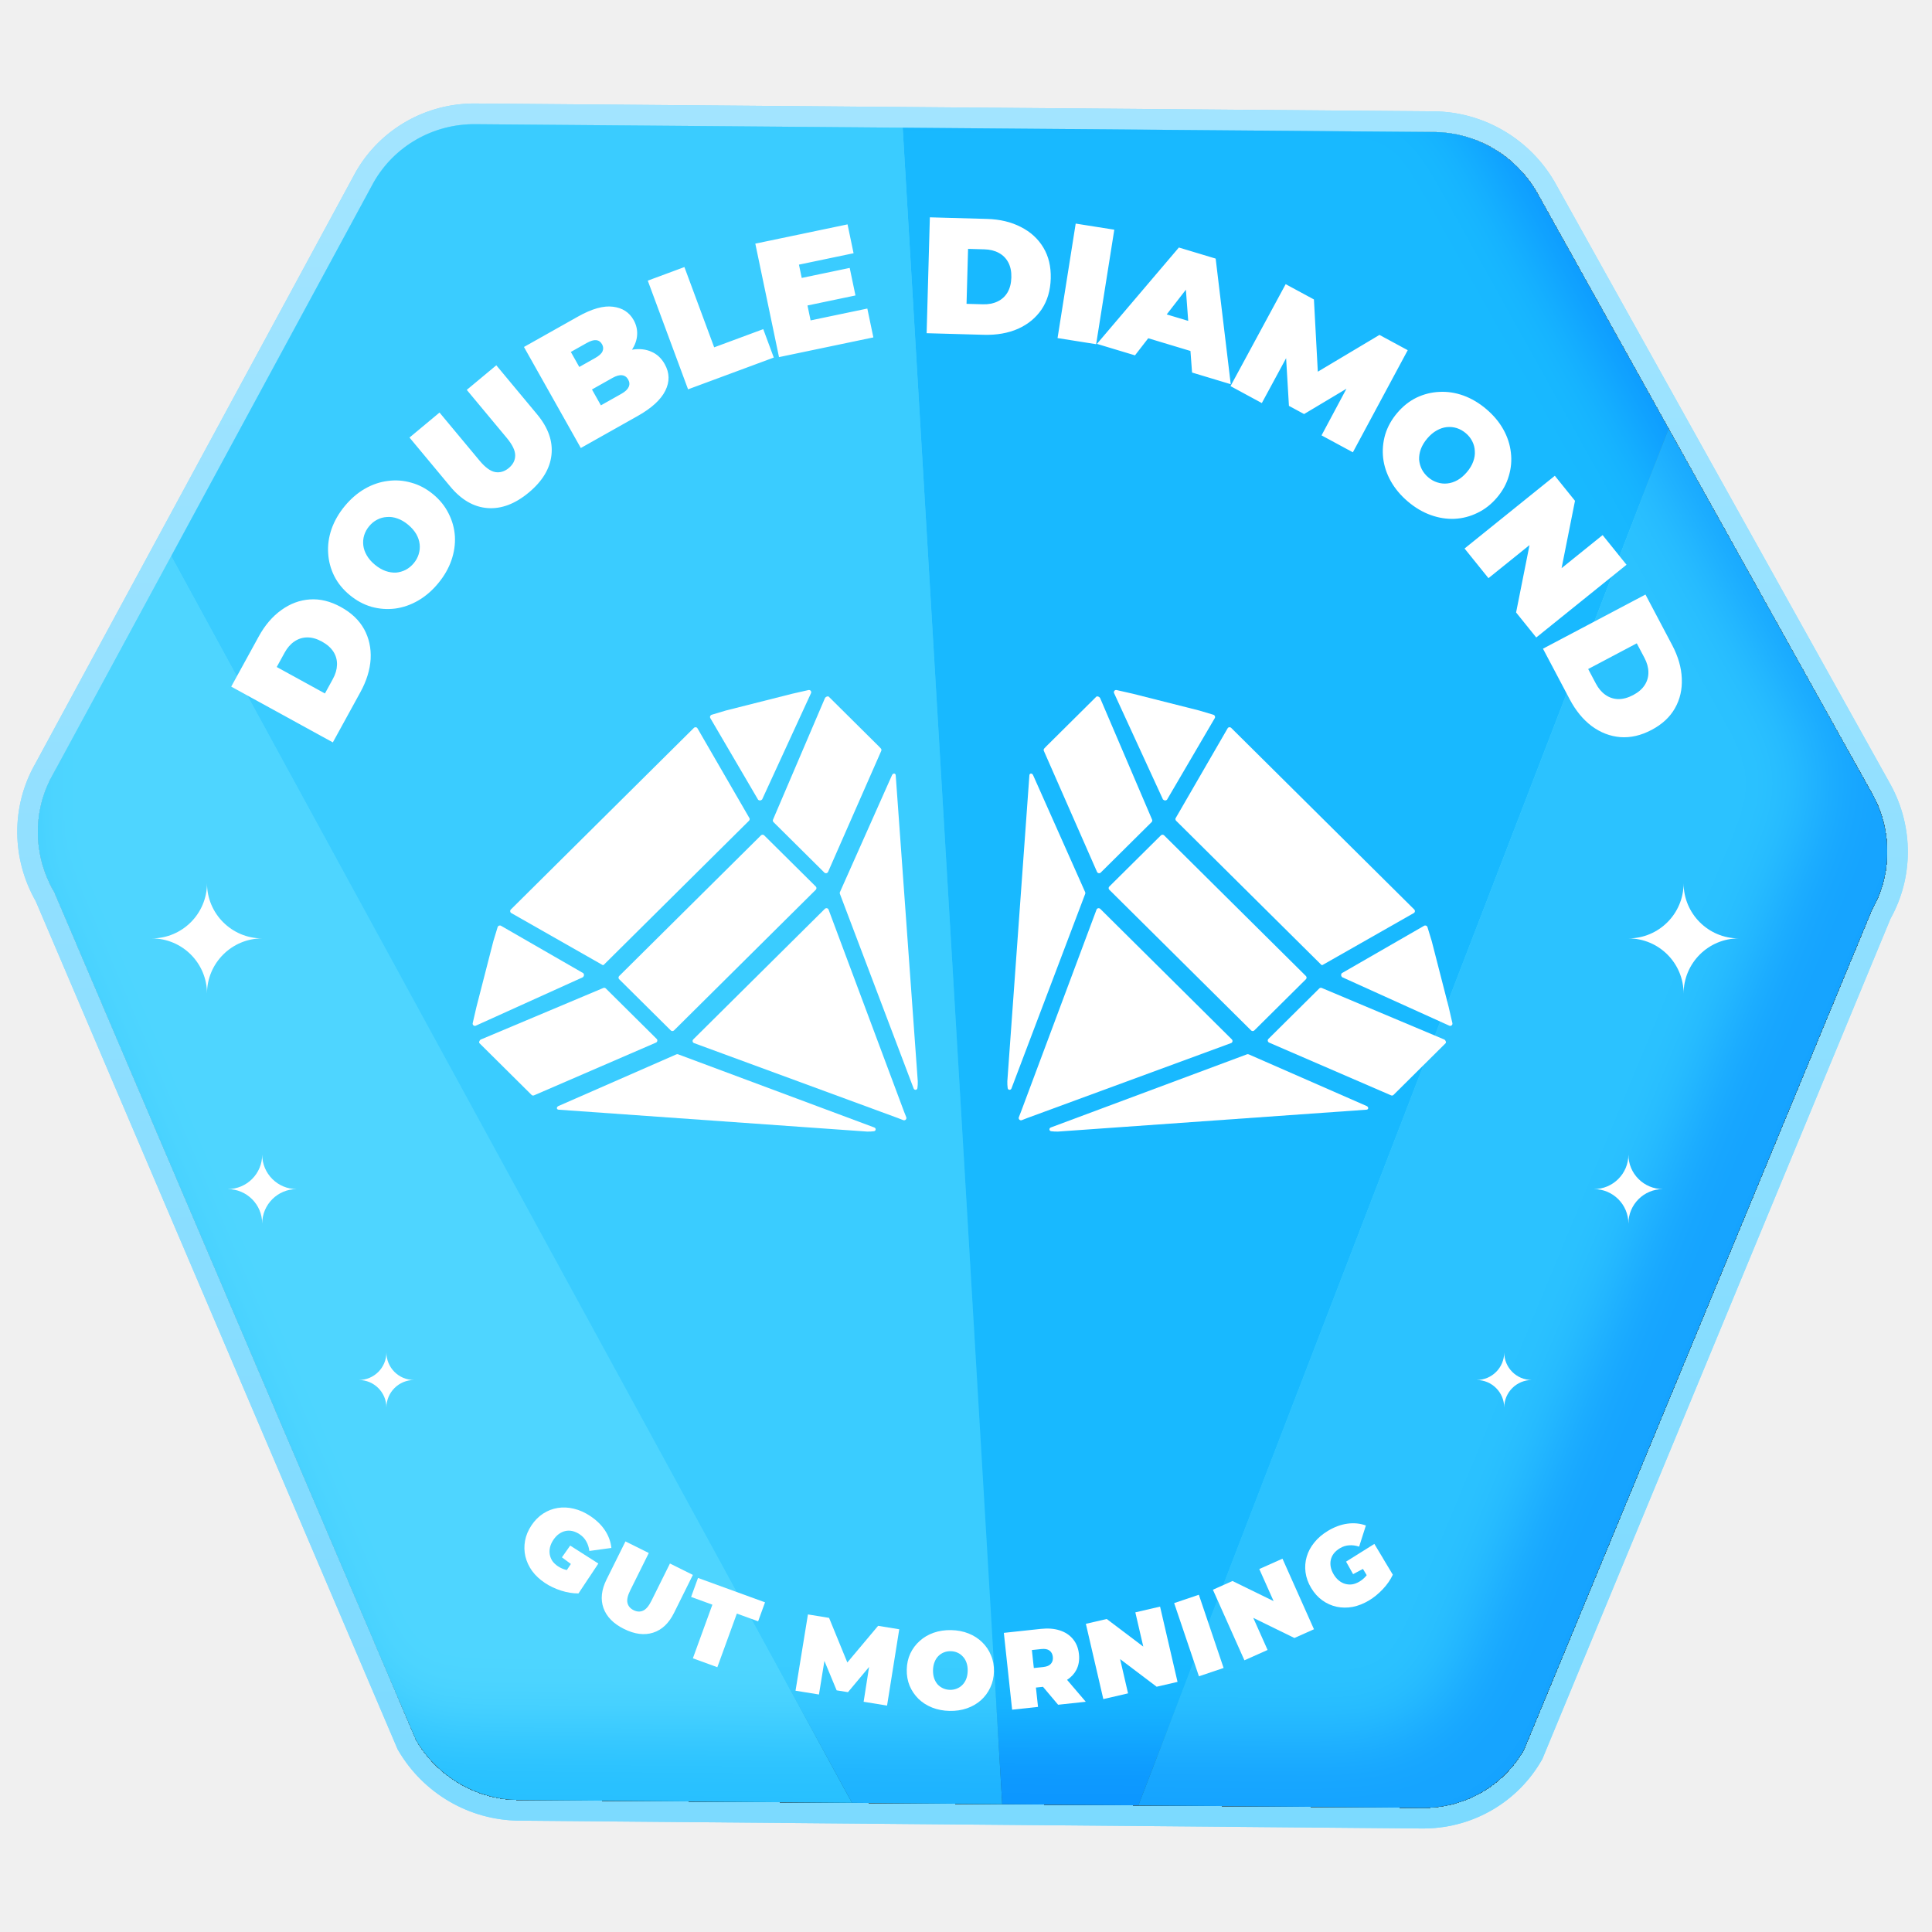
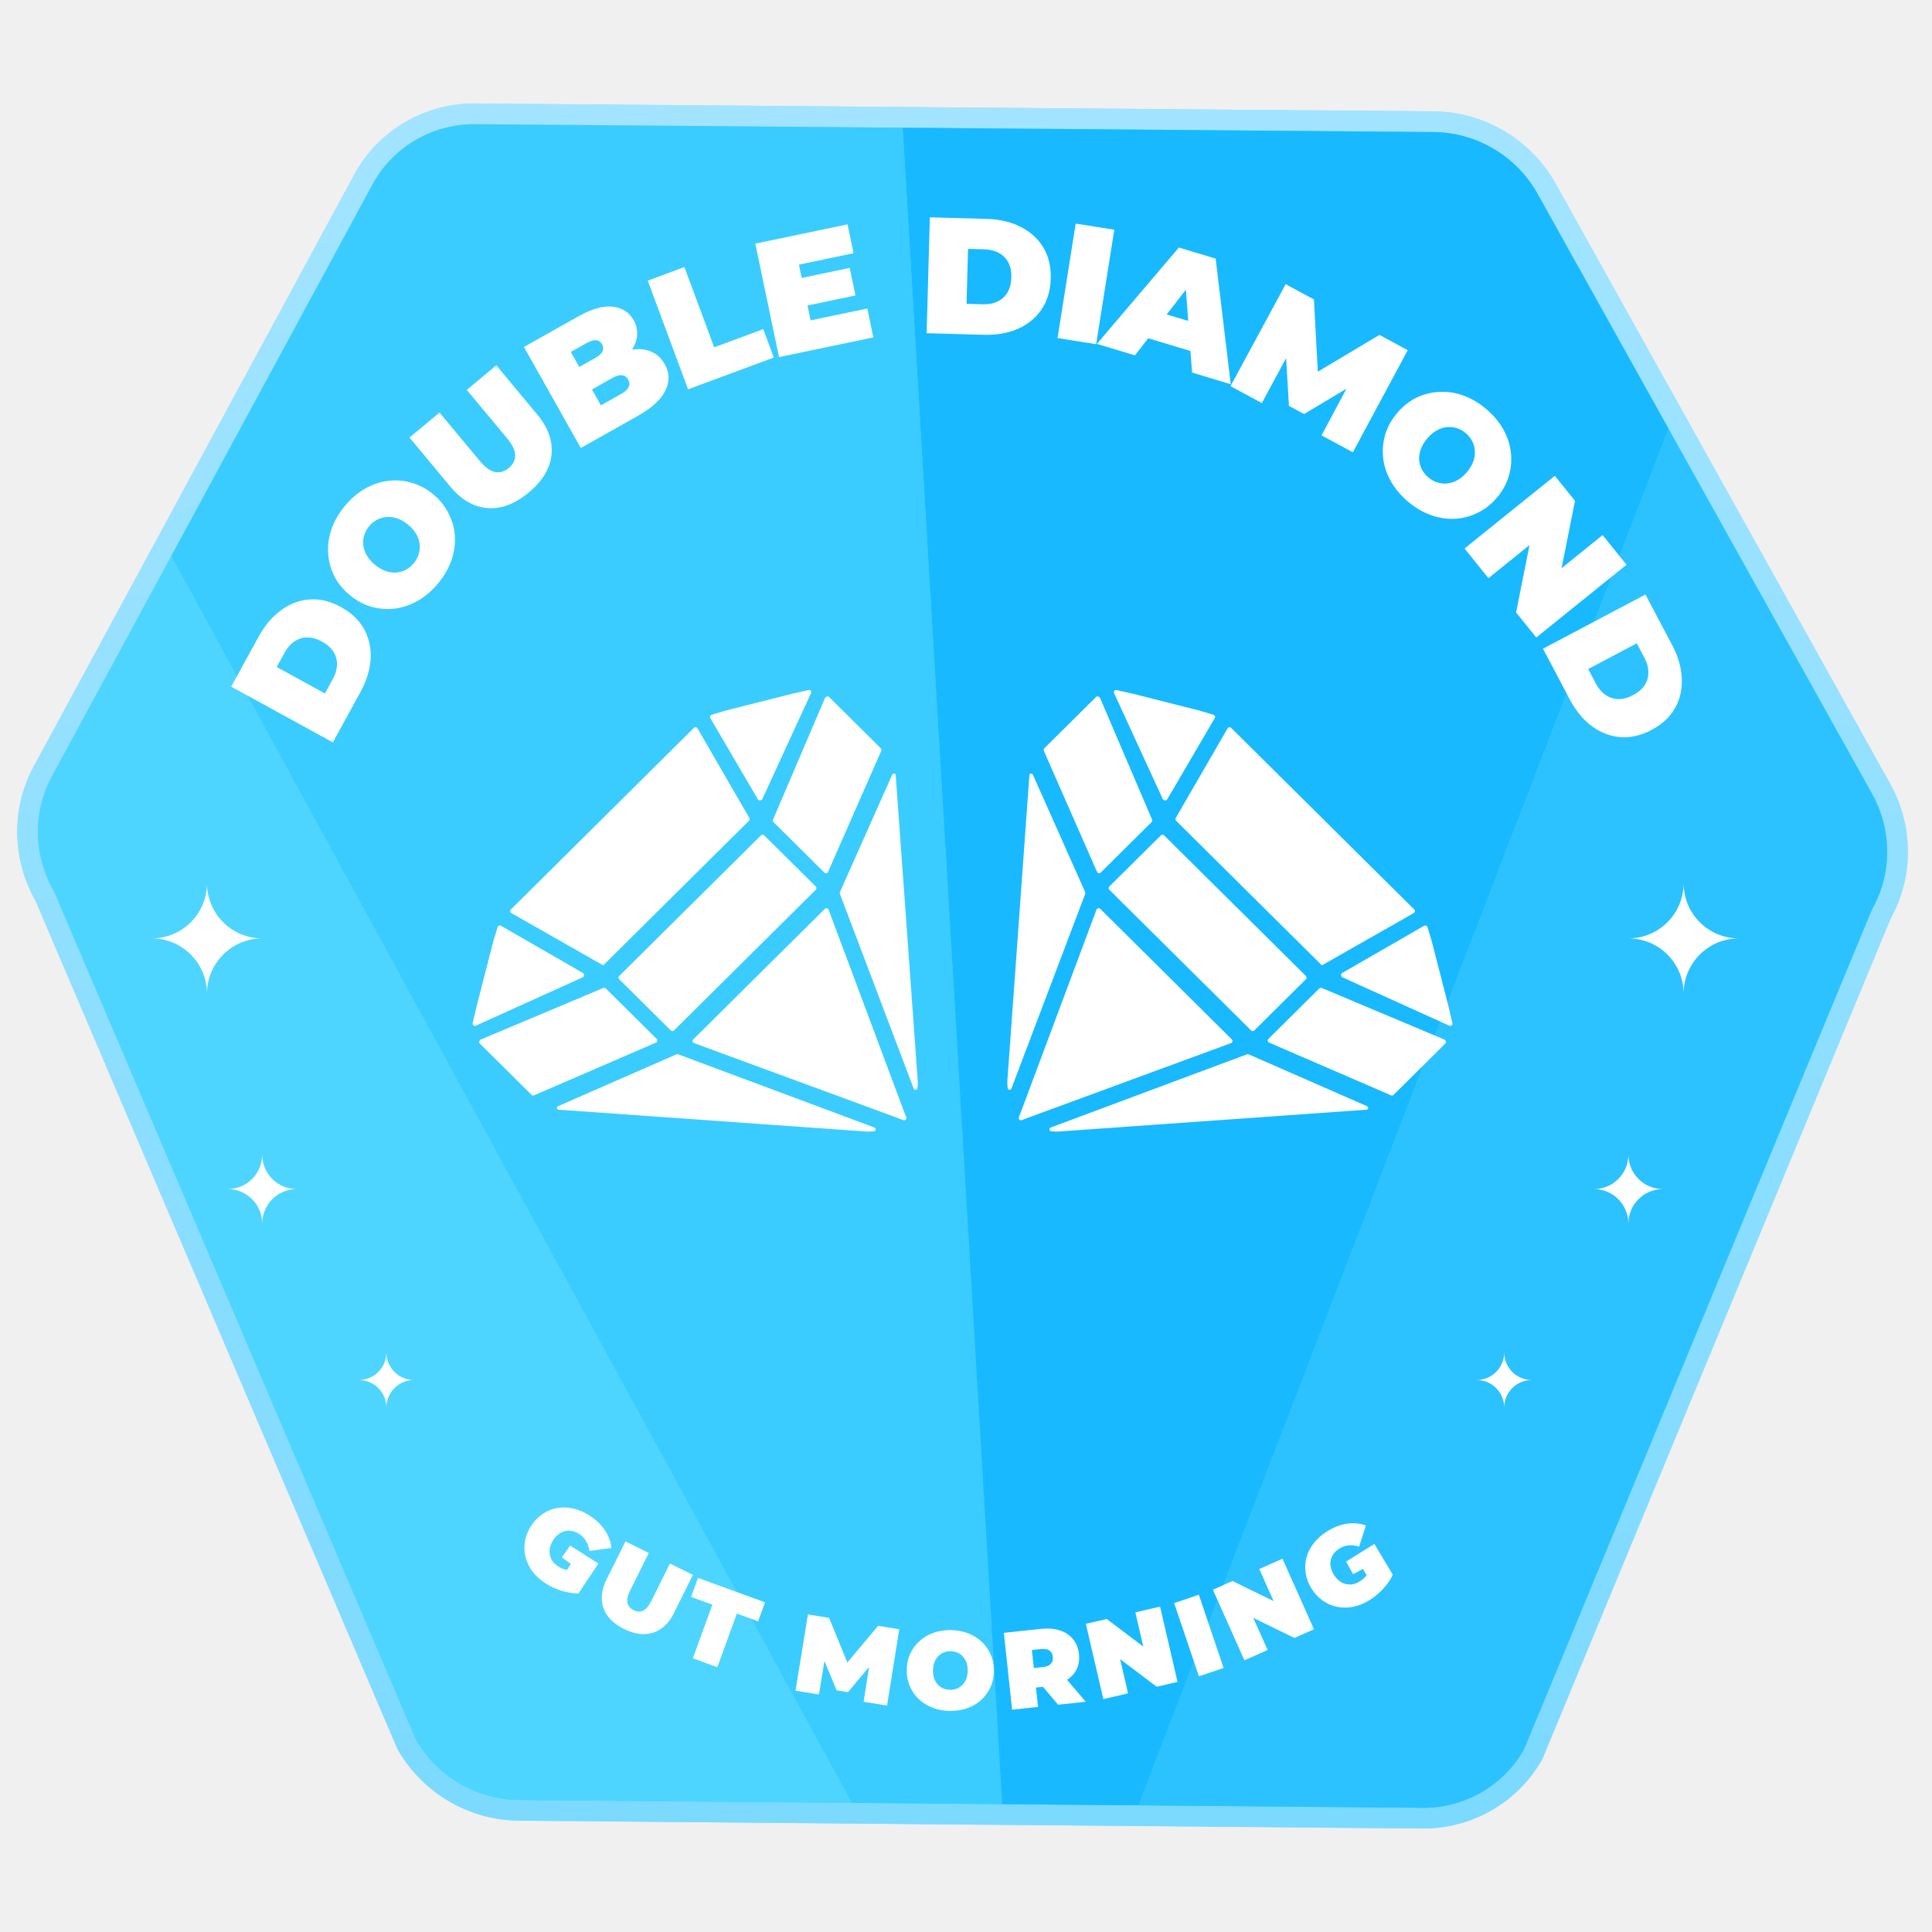
<svg xmlns="http://www.w3.org/2000/svg" width="140" height="140" viewBox="0 0 140 140" fill="none">
  <path d="M103.898 8.819H103.899C107.12 8.849 110.114 10.538 111.83 13.268L111.992 13.535L111.996 13.541L112 13.548L136.211 56.983L136.363 57.256C137.888 60.074 137.882 63.464 136.321 66.234L111.113 127.079L111.096 127.123L111.072 127.165C109.483 129.945 106.558 131.67 103.353 131.747L103.042 131.75L37.602 131.182L37.601 131.181C34.276 131.15 31.193 129.351 29.508 126.465L29.484 126.425L29.466 126.381L3.263 64.971C1.603 62.092 1.575 58.569 3.206 55.715L26.42 12.851L26.428 12.835C28.068 9.965 31.132 8.219 34.458 8.25L103.898 8.819Z" fill="url(#paint0_linear_2512_2364)" />
  <path d="M103.898 8.819H103.899C107.12 8.849 110.114 10.538 111.83 13.268L111.992 13.535L111.996 13.541L112 13.548L136.211 56.983L136.363 57.256C137.888 60.074 137.882 63.464 136.321 66.234L111.113 127.079L111.096 127.123L111.072 127.165C109.483 129.945 106.558 131.67 103.353 131.747L103.042 131.75L37.602 131.182L37.601 131.181C34.276 131.15 31.193 129.351 29.508 126.465L29.484 126.425L29.466 126.381L3.263 64.971C1.603 62.092 1.575 58.569 3.206 55.715L26.42 12.851L26.428 12.835C28.068 9.965 31.132 8.219 34.458 8.25L103.898 8.819Z" stroke="#50CDFF" stroke-width="1.5" />
  <path d="M103.898 8.819H103.899C107.12 8.849 110.114 10.538 111.83 13.268L111.992 13.535L111.996 13.541L112 13.548L136.211 56.983L136.363 57.256C137.888 60.074 137.882 63.464 136.321 66.234L111.113 127.079L111.096 127.123L111.072 127.165C109.483 129.945 106.558 131.67 103.353 131.747L103.042 131.75L37.602 131.182L37.601 131.181C34.276 131.15 31.193 129.351 29.508 126.465L29.484 126.425L29.466 126.381L3.263 64.971C1.603 62.092 1.575 58.569 3.206 55.715L26.42 12.851L26.428 12.835C28.068 9.965 31.132 8.219 34.458 8.25L103.898 8.819Z" stroke="url(#paint1_linear_2512_2364)" stroke-opacity="0.6" stroke-width="1.5" />
-   <g filter="url(#filter0_i_2512_2364)">
-     <mask id="mask0_2512_2364" style="mask-type:alpha" maskUnits="userSpaceOnUse" x="2" y="9" width="135" height="122">
-       <path d="M27.079 13.208C28.583 10.576 31.394 8.972 34.451 9L103.892 9.569C106.95 9.597 109.791 11.253 111.344 13.913L135.563 57.361C137.117 60.021 137.147 63.281 135.643 65.913L110.421 126.792C108.917 129.424 106.106 131.028 103.049 131L37.608 130.431C34.55 130.403 31.709 128.747 30.155 126.087L3.937 64.639C2.383 61.979 2.353 58.719 3.857 56.087L27.079 13.208Z" fill="url(#paint2_linear_2512_2364)" />
-     </mask>
-     <g mask="url(#mask0_2512_2364)">
-       <path d="M73.948 153L-18.25 -15.846L-14.501 153H73.948Z" fill="#4ED5FF" />
-       <path d="M73.948 153L-18.25 -15.845L60.764 -69L73.948 153Z" fill="#3ACCFF" />
-       <path d="M73.949 153L139.203 -16.42L60.764 -69L73.949 153Z" fill="#18B9FF" />
-       <path d="M73.948 153L139.203 -16.42L143.8 153H73.948Z" fill="#2BC2FF" />
-     </g>
+   <mask id="mask0_2512_2364" style="mask-type:alpha" maskUnits="userSpaceOnUse" x="2" y="9" width="135" height="122">
+     <path d="M27.079 13.208C28.583 10.576 31.394 8.972 34.451 9L103.892 9.569C106.95 9.597 109.791 11.253 111.344 13.913L135.563 57.361C137.117 60.021 137.147 63.281 135.643 65.913L110.421 126.792C108.917 129.424 106.106 131.028 103.049 131L37.608 130.431C34.55 130.403 31.709 128.747 30.155 126.087L3.937 64.639C2.383 61.979 2.353 58.719 3.857 56.087L27.079 13.208Z" fill="url(#paint2_linear_2512_2364)" />
+   </mask>
+   <g mask="url(#mask0_2512_2364)">
+     <path d="M73.948 153L-18.25 -15.846L-14.501 153H73.948Z" fill="#4ED5FF" />
+     <path d="M73.948 153L-18.25 -15.845L60.764 -69L73.948 153Z" fill="#3ACCFF" />
+     <path d="M73.949 153L139.203 -16.42L60.764 -69L73.949 153Z" fill="#18B9FF" />
+     <path d="M73.948 153L139.203 -16.42L143.8 153H73.948Z" fill="#2BC2FF" />
  </g>
  <path d="M49.139 76.4L63.354 81.701C63.5 81.757 63.483 81.953 63.326 81.974C63.164 81.995 62.998 82.004 62.83 81.998L40.485 80.413C40.33 80.408 40.304 80.234 40.453 80.153L49.013 76.403C49.117 76.377 49.139 76.4 49.139 76.4Z" fill="white" />
  <path d="M90.487 76.403L99.047 80.153C99.196 80.234 99.17 80.408 99.015 80.413L76.67 81.998C76.502 82.004 76.336 81.995 76.174 81.974C76.017 81.954 75.999 81.757 76.146 81.701L90.361 76.4C90.361 76.4 90.383 76.377 90.487 76.403Z" fill="white" />
  <path d="M59.77 65.86C59.856 65.776 59.999 65.804 60.041 65.913L65.51 80.55L65.671 80.958C65.697 81.024 65.676 81.089 65.633 81.133C65.589 81.176 65.522 81.197 65.456 81.171L65.045 81.011L50.291 75.586C50.18 75.544 50.153 75.402 50.238 75.317L59.77 65.86Z" fill="white" />
  <path d="M79.459 65.913C79.501 65.804 79.644 65.776 79.73 65.86L89.262 75.317C89.347 75.402 89.32 75.544 89.209 75.586L74.455 81.011L74.044 81.171C73.978 81.197 73.911 81.176 73.867 81.133C73.824 81.089 73.803 81.024 73.829 80.958L73.989 80.55L79.459 65.913Z" fill="white" />
  <path d="M43.717 71.593C43.779 71.566 43.852 71.579 43.899 71.626L47.587 75.285C47.669 75.366 47.639 75.506 47.531 75.553L38.698 79.373C38.641 79.398 38.574 79.389 38.528 79.349L34.74 75.59C34.685 75.508 34.758 75.363 34.851 75.323L43.717 71.593Z" fill="white" />
  <path d="M95.783 71.593L104.649 75.323C104.742 75.363 104.815 75.508 104.76 75.59L100.972 79.349C100.925 79.389 100.859 79.398 100.802 79.373L91.969 75.553C91.861 75.506 91.831 75.366 91.913 75.285L95.601 71.626C95.648 71.579 95.721 71.566 95.783 71.593Z" fill="white" />
  <path d="M64.645 56.154C64.726 56.006 64.902 56.032 64.907 56.185L66.505 78.353C66.51 78.52 66.501 78.684 66.48 78.845C66.46 79.001 66.261 79.018 66.205 78.873L60.862 64.771C60.846 64.731 60.847 64.685 60.865 64.645L64.645 56.154Z" fill="white" />
  <path d="M74.593 56.185C74.598 56.032 74.774 56.006 74.855 56.154L78.634 64.645C78.652 64.685 78.654 64.731 78.638 64.771L73.295 78.873C73.239 79.018 73.04 79.001 73.02 78.845C72.999 78.684 72.99 78.52 72.995 78.353L74.593 56.185Z" fill="white" />
  <path d="M55.142 60.535C55.208 60.47 55.312 60.47 55.376 60.533L59.117 64.243C59.181 64.307 59.18 64.411 59.114 64.476L48.842 74.667C48.777 74.731 48.671 74.733 48.608 74.669L44.867 70.958C44.803 70.895 44.804 70.791 44.869 70.726L55.142 60.535Z" fill="white" />
  <path d="M84.124 60.533C84.188 60.469 84.292 60.47 84.358 60.535L94.631 70.726C94.696 70.791 94.696 70.895 94.633 70.958L90.892 74.669C90.829 74.733 90.723 74.731 90.658 74.667L80.386 64.476C80.32 64.411 80.319 64.307 80.383 64.243L84.124 60.533Z" fill="white" />
  <path d="M36.059 67.185C36.09 67.08 36.212 67.032 36.305 67.086L42.265 70.519C42.265 70.519 42.4 70.654 42.239 70.813L34.478 74.325C34.354 74.377 34.225 74.271 34.254 74.141L34.524 72.971L35.749 68.204C35.915 67.655 36.008 67.352 36.059 67.185Z" fill="white" />
  <path d="M103.195 67.086C103.288 67.032 103.41 67.08 103.441 67.185C103.492 67.352 103.585 67.655 103.751 68.204L104.976 72.971L105.246 74.141C105.275 74.271 105.146 74.377 105.022 74.325L97.261 70.813C97.1 70.654 97.235 70.519 97.235 70.519L103.195 67.086Z" fill="white" />
  <path d="M50.282 52.746C50.36 52.67 50.487 52.684 50.541 52.776L54.302 59.276C54.37 59.379 54.275 59.475 54.273 59.477L43.803 69.864C43.711 69.956 43.708 69.958 43.601 69.892L37.048 66.162C36.956 66.108 36.941 65.981 37.019 65.905L50.282 52.746Z" fill="white" />
  <path d="M88.959 52.776C89.013 52.684 89.14 52.67 89.218 52.746L102.481 65.905C102.559 65.981 102.544 66.108 102.452 66.162L95.899 69.892C95.792 69.958 95.79 69.956 95.697 69.864L85.227 59.477C85.227 59.477 85.13 59.38 85.198 59.276L88.959 52.776Z" fill="white" />
  <path d="M59.776 50.596C59.816 50.504 59.968 50.425 60.051 50.479L63.702 54.102C63.748 54.147 63.792 54.195 63.834 54.243C63.874 54.289 63.883 54.356 63.858 54.413L60.008 63.175C59.96 63.283 59.819 63.312 59.737 63.231L56.049 59.572C56.002 59.525 55.989 59.454 56.016 59.392L59.776 50.596Z" fill="white" />
  <path d="M79.449 50.479C79.532 50.425 79.684 50.504 79.724 50.596L83.484 59.392C83.511 59.454 83.498 59.525 83.451 59.572L79.762 63.231C79.68 63.312 79.54 63.283 79.492 63.175L75.642 54.413C75.617 54.356 75.626 54.289 75.666 54.243C75.708 54.195 75.752 54.147 75.798 54.102L79.449 50.479Z" fill="white" />
  <path d="M58.585 50.004C58.716 49.975 58.822 50.103 58.77 50.226L55.23 57.926C55.073 58.082 54.941 57.957 54.935 57.951L51.473 52.038C51.418 51.947 51.467 51.826 51.572 51.794C51.741 51.744 52.047 51.652 52.599 51.487L57.405 50.272L58.585 50.004Z" fill="white" />
  <path d="M80.915 50.004L82.095 50.272L86.9 51.487C87.453 51.652 87.759 51.744 87.928 51.794C88.033 51.826 88.082 51.947 88.027 52.038L84.565 57.951C84.56 57.956 84.427 58.082 84.27 57.926L80.73 50.226C80.678 50.103 80.784 49.975 80.915 50.004Z" fill="white" />
  <path d="M24.119 53.796L16.755 49.755L18.747 46.125C19.197 45.305 19.744 44.665 20.388 44.206C21.025 43.744 21.714 43.487 22.453 43.437C23.193 43.386 23.941 43.569 24.698 43.985C25.463 44.404 26.026 44.941 26.388 45.596C26.742 46.247 26.899 46.967 26.858 47.757C26.81 48.543 26.561 49.346 26.11 50.167L24.119 53.796ZM23.546 50.251L24.117 49.209C24.31 48.859 24.41 48.517 24.42 48.185C24.433 47.845 24.35 47.53 24.171 47.241C23.985 46.947 23.703 46.696 23.325 46.489C22.953 46.285 22.597 46.185 22.256 46.19C21.916 46.195 21.606 46.294 21.327 46.487C21.051 46.674 20.817 46.942 20.625 47.293L20.053 48.334L23.546 50.251ZM31.751 42.27C31.318 42.794 30.832 43.212 30.293 43.525C29.759 43.831 29.206 44.022 28.634 44.099C28.056 44.171 27.483 44.128 26.917 43.971C26.357 43.808 25.833 43.526 25.346 43.123C24.852 42.715 24.477 42.253 24.218 41.738C23.958 41.211 23.812 40.66 23.78 40.083C23.742 39.501 23.824 38.92 24.024 38.338C24.23 37.751 24.55 37.195 24.983 36.671C25.422 36.141 25.908 35.723 26.442 35.416C26.975 35.11 27.531 34.922 28.11 34.85C28.682 34.773 29.249 34.816 29.809 34.979C30.369 35.131 30.896 35.411 31.389 35.819C31.876 36.221 32.249 36.686 32.509 37.213C32.774 37.733 32.926 38.284 32.964 38.866C32.995 39.443 32.911 40.022 32.71 40.603C32.509 41.184 32.19 41.74 31.751 42.27ZM29.985 40.809C30.154 40.606 30.272 40.387 30.341 40.154C30.415 39.913 30.438 39.673 30.409 39.431C30.38 39.178 30.297 38.933 30.161 38.696C30.018 38.454 29.821 38.228 29.568 38.019C29.316 37.81 29.06 37.661 28.802 37.572C28.537 37.477 28.281 37.442 28.033 37.465C27.784 37.477 27.549 37.542 27.327 37.66C27.11 37.771 26.918 37.928 26.749 38.132C26.581 38.335 26.46 38.557 26.386 38.797C26.317 39.031 26.297 39.274 26.327 39.527C26.356 39.769 26.441 40.011 26.583 40.253C26.719 40.49 26.914 40.713 27.166 40.922C27.419 41.131 27.678 41.283 27.942 41.377C28.201 41.467 28.454 41.505 28.703 41.493C28.951 41.469 29.183 41.402 29.4 41.291C29.622 41.173 29.817 41.013 29.985 40.809ZM38.315 35.693C37.325 36.517 36.331 36.891 35.332 36.817C34.334 36.743 33.432 36.223 32.629 35.257L29.674 31.706L31.85 29.895L34.752 33.381C35.161 33.873 35.542 34.149 35.895 34.21C36.242 34.264 36.566 34.166 36.867 33.916C37.175 33.66 37.33 33.359 37.333 33.012C37.338 32.655 37.135 32.23 36.726 31.738L33.824 28.252L35.964 26.471L38.919 30.022C39.723 30.987 40.071 31.968 39.962 32.963C39.854 33.959 39.305 34.869 38.315 35.693ZM42.088 32.464L37.968 25.143L41.879 22.942C42.89 22.373 43.738 22.135 44.423 22.227C45.104 22.311 45.602 22.633 45.915 23.19C46.123 23.56 46.205 23.95 46.161 24.36C46.12 24.76 45.951 25.153 45.654 25.54C45.358 25.927 44.924 26.282 44.353 26.604L44.244 25.921C44.816 25.599 45.352 25.403 45.854 25.332C46.362 25.257 46.815 25.31 47.21 25.491C47.609 25.661 47.928 25.959 48.167 26.384C48.525 27.019 48.538 27.663 48.208 28.317C47.886 28.966 47.219 29.576 46.208 30.145L42.088 32.464ZM43.543 29.373L45.028 28.537C45.3 28.384 45.474 28.221 45.552 28.049C45.636 27.873 45.626 27.691 45.52 27.503C45.414 27.315 45.264 27.211 45.069 27.192C44.882 27.169 44.652 27.234 44.38 27.387L42.728 28.317L41.81 26.685L43.127 25.944C43.406 25.787 43.583 25.628 43.657 25.466C43.735 25.294 43.725 25.121 43.627 24.947C43.525 24.765 43.382 24.667 43.198 24.651C43.022 24.631 42.794 24.699 42.515 24.856L41.365 25.503L43.543 29.373ZM49.86 28.212L46.94 20.336L49.595 19.352L51.752 25.169L55.308 23.851L56.071 25.91L49.86 28.212ZM57.908 20.179L61.573 19.414L61.99 21.41L58.325 22.176L57.908 20.179ZM58.739 23.217L62.85 22.359L63.287 24.45L56.45 25.878L54.733 17.655L61.416 16.259L61.853 18.35L57.895 19.177L58.739 23.217ZM67.147 24.145L67.381 15.748L71.519 15.864C72.455 15.89 73.274 16.085 73.976 16.449C74.678 16.804 75.221 17.3 75.603 17.935C75.986 18.57 76.165 19.319 76.141 20.183C76.116 21.054 75.895 21.8 75.478 22.421C75.061 23.034 74.492 23.502 73.77 23.826C73.049 24.142 72.221 24.287 71.285 24.261L67.147 24.145ZM70.039 22.017L71.227 22.05C71.626 22.061 71.977 21.995 72.277 21.851C72.585 21.708 72.827 21.491 73.003 21.199C73.18 20.9 73.274 20.535 73.286 20.103C73.298 19.679 73.224 19.317 73.064 19.016C72.904 18.716 72.675 18.485 72.375 18.325C72.083 18.165 71.738 18.079 71.338 18.068L70.15 18.035L70.039 22.017ZM76.634 24.498L77.949 16.202L80.746 16.645L79.431 24.942L76.634 24.498ZM79.487 24.919L85.426 17.936L88.092 18.739L89.184 27.841L86.381 26.996L85.82 19.458L86.877 19.776L82.245 25.75L79.487 24.919ZM82.001 24.148L83.278 22.402L86.978 23.517L87.079 25.678L82.001 24.148ZM89.168 27.98L93.164 20.592L95.212 21.699L95.558 28.122L94.481 27.539L99.961 24.269L102.009 25.376L98.034 32.776L95.764 31.549L97.89 27.569L98.249 27.763L94.499 30.004L93.401 29.41L93.14 24.999L93.584 25.239L91.437 29.208L89.168 27.98ZM102.017 36.34C101.499 35.9 101.087 35.408 100.782 34.866C100.482 34.328 100.298 33.773 100.229 33.2C100.164 32.62 100.214 32.049 100.378 31.485C100.548 30.926 100.838 30.406 101.247 29.924C101.661 29.436 102.128 29.066 102.646 28.814C103.176 28.561 103.73 28.422 104.307 28.398C104.889 28.367 105.469 28.456 106.048 28.664C106.633 28.878 107.185 29.204 107.703 29.645C108.227 30.09 108.639 30.581 108.938 31.119C109.238 31.656 109.419 32.215 109.484 32.794C109.553 33.367 109.503 33.933 109.333 34.492C109.174 35.05 108.887 35.573 108.473 36.06C108.064 36.542 107.594 36.91 107.065 37.163C106.541 37.421 105.988 37.566 105.406 37.596C104.829 37.62 104.251 37.529 103.672 37.32C103.093 37.112 102.541 36.785 102.017 36.34ZM103.501 34.593C103.702 34.764 103.919 34.885 104.152 34.957C104.391 35.034 104.631 35.06 104.873 35.034C105.127 35.008 105.373 34.928 105.611 34.795C105.856 34.656 106.084 34.462 106.296 34.212C106.508 33.962 106.661 33.708 106.753 33.451C106.851 33.187 106.89 32.932 106.87 32.684C106.861 32.435 106.799 32.198 106.684 31.975C106.575 31.757 106.421 31.562 106.219 31.392C106.018 31.221 105.798 31.097 105.559 31.02C105.326 30.948 105.083 30.925 104.83 30.951C104.588 30.977 104.345 31.059 104.101 31.198C103.862 31.331 103.636 31.523 103.424 31.773C103.212 32.023 103.057 32.279 102.959 32.543C102.866 32.8 102.825 33.053 102.834 33.302C102.854 33.55 102.918 33.783 103.027 34.002C103.141 34.225 103.299 34.422 103.501 34.593ZM106.128 39.747L112.669 34.477L114.13 36.29L112.829 42.824L112.152 41.983L116.132 38.775L117.864 40.925L111.323 46.195L109.862 44.382L111.163 37.848L111.84 38.689L107.86 41.896L106.128 39.747ZM111.81 47.007L119.237 43.083L121.171 46.744C121.608 47.571 121.841 48.38 121.869 49.17C121.905 49.957 121.74 50.673 121.375 51.318C121.01 51.963 120.446 52.487 119.682 52.891C118.911 53.298 118.153 53.473 117.407 53.414C116.668 53.352 115.981 53.087 115.344 52.618C114.714 52.145 114.181 51.495 113.744 50.668L111.81 47.007ZM115.085 48.48L115.64 49.53C115.827 49.884 116.056 50.156 116.329 50.347C116.606 50.544 116.914 50.648 117.254 50.659C117.601 50.665 117.966 50.568 118.348 50.366C118.723 50.168 119.002 49.925 119.185 49.638C119.368 49.352 119.456 49.038 119.449 48.699C119.445 48.366 119.349 48.023 119.162 47.669L118.607 46.618L115.085 48.48Z" fill="white" />
  <path d="M30 100C28.895 100 28 100.895 28 102C28 100.895 27.105 100 26 100C27.105 100 28 99.105 28 98C28 99.105 28.895 100 30 100Z" fill="white" />
  <path d="M21.5 86.166C20.119 86.166 19 87.285 19 88.666C19 87.285 17.881 86.166 16.5 86.166C17.881 86.166 19 85.047 19 83.666C19 85.047 20.119 86.166 21.5 86.166Z" fill="white" />
  <path d="M19 68C16.791 68 15 66.209 15 64C15 66.209 13.209 68 11 68C13.209 68 15 69.791 15 72C15 69.791 16.791 68 19 68Z" fill="white" />
  <path d="M107 100C108.105 100 109 100.895 109 102C109 100.895 109.895 100 111 100C109.895 100 109 99.105 109 98C109 99.105 108.105 100 107 100Z" fill="white" />
  <path d="M115.5 86.166C116.881 86.166 118 87.285 118 88.666C118 87.285 119.119 86.166 120.5 86.166C119.119 86.166 118 85.047 118 83.666C118 85.047 116.881 86.166 115.5 86.166Z" fill="white" />
  <path d="M118 68C120.209 68 122 66.209 122 64C122 66.209 123.791 68 126 68C123.791 68 122 69.791 122 72C122 69.791 120.209 68 118 68Z" fill="white" />
  <path fill-rule="evenodd" clip-rule="evenodd" d="M68.93 118.124C69.388 118.134 69.808 118.215 70.188 118.368C70.569 118.52 70.898 118.733 71.175 119.005C71.451 119.273 71.664 119.587 71.81 119.948C71.963 120.303 72.034 120.694 72.025 121.12C72.016 121.541 71.928 121.929 71.761 122.283C71.598 122.636 71.372 122.944 71.084 123.204C70.796 123.459 70.458 123.655 70.071 123.79C69.684 123.926 69.261 123.989 68.803 123.979C68.35 123.969 67.93 123.888 67.544 123.736C67.163 123.583 66.834 123.373 66.558 123.106C66.281 122.833 66.066 122.516 65.914 122.156C65.767 121.795 65.698 121.404 65.707 120.983C65.716 120.557 65.802 120.169 65.964 119.821C66.131 119.467 66.36 119.162 66.648 118.907C66.937 118.646 67.274 118.448 67.661 118.313C68.053 118.177 68.476 118.115 68.93 118.124ZM68.896 119.652C68.721 119.648 68.554 119.677 68.398 119.738C68.248 119.798 68.113 119.888 67.993 120.008C67.879 120.123 67.787 120.268 67.72 120.443C67.652 120.612 67.615 120.806 67.61 121.025C67.606 121.243 67.633 121.441 67.693 121.619C67.754 121.79 67.839 121.939 67.948 122.064C68.063 122.183 68.194 122.277 68.342 122.344C68.495 122.411 68.66 122.448 68.836 122.452C69.012 122.455 69.175 122.426 69.326 122.366C69.482 122.305 69.617 122.218 69.731 122.103C69.851 121.983 69.946 121.837 70.014 121.668C70.081 121.494 70.117 121.297 70.122 121.078C70.127 120.86 70.099 120.664 70.039 120.493C69.979 120.315 69.891 120.167 69.776 120.047C69.667 119.922 69.536 119.826 69.383 119.758C69.235 119.691 69.072 119.656 68.896 119.652Z" fill="white" />
  <path fill-rule="evenodd" clip-rule="evenodd" d="M75.423 118.035C75.942 117.979 76.399 118.015 76.794 118.144C77.194 118.272 77.515 118.485 77.756 118.781C77.996 119.071 78.139 119.431 78.185 119.861C78.232 120.29 78.169 120.672 77.996 121.007C77.845 121.295 77.62 121.535 77.324 121.728L78.679 123.316L76.675 123.532L75.579 122.233L75.067 122.287L75.219 123.689L73.342 123.891L72.742 118.323L75.423 118.035ZM75.459 119.495L74.774 119.568L74.915 120.872L75.6 120.799C75.859 120.771 76.044 120.692 76.153 120.562C76.268 120.432 76.314 120.266 76.293 120.065C76.271 119.863 76.19 119.711 76.051 119.608C75.916 119.504 75.719 119.467 75.459 119.495Z" fill="white" />
  <path d="M60.078 117.237L61.401 120.47L63.631 117.814L65.163 118.063L64.28 123.593L62.582 123.317L62.977 120.793L61.447 122.621L60.626 122.489L59.74 120.356L59.345 122.79L57.647 122.515L58.546 116.988L60.078 117.237Z" fill="white" />
  <path d="M85.328 121.876L83.816 122.227L81.168 120.226L81.743 122.707L79.951 123.123L78.686 117.668L80.198 117.318L82.846 119.318L82.271 116.837L84.063 116.421L85.328 121.876Z" fill="white" />
  <path d="M88.667 120.867L86.879 121.471L85.084 116.166L86.873 115.562L88.667 120.867Z" fill="white" />
  <path d="M55.437 116.111L54.937 117.487L53.395 116.926L51.981 120.813L50.208 120.167L51.622 116.281L50.08 115.72L50.581 114.344L55.437 116.111Z" fill="white" />
  <path d="M95.215 118.062L93.798 118.695L90.816 117.236L91.854 119.562L90.175 120.312L87.891 115.198L89.309 114.565L92.29 116.023L91.253 113.698L92.933 112.948L95.215 118.062Z" fill="white" />
  <path d="M47.014 112.537L45.669 115.245C45.479 115.627 45.413 115.934 45.471 116.165C45.531 116.392 45.678 116.563 45.912 116.679C46.151 116.798 46.376 116.811 46.588 116.72C46.807 116.627 47.012 116.388 47.202 116.006L48.547 113.298L50.209 114.124L48.839 116.882C48.466 117.632 47.962 118.108 47.326 118.31C46.69 118.512 45.987 118.422 45.218 118.04C44.449 117.658 43.953 117.153 43.729 116.524C43.506 115.895 43.581 115.205 43.953 114.455L45.323 111.697L47.014 112.537Z" fill="white" />
  <path d="M97.639 110.411C98.11 110.346 98.557 110.39 98.977 110.542L98.488 112.076C98.233 111.992 97.989 111.96 97.759 111.98C97.53 111.993 97.308 112.064 97.093 112.193C96.915 112.3 96.769 112.425 96.655 112.568C96.546 112.708 96.474 112.86 96.436 113.026C96.399 113.191 96.396 113.363 96.429 113.542C96.462 113.722 96.535 113.906 96.647 114.093C96.754 114.271 96.881 114.419 97.026 114.537C97.169 114.651 97.322 114.731 97.485 114.776C97.649 114.82 97.817 114.831 97.989 114.808C98.164 114.778 98.339 114.711 98.513 114.607C98.695 114.497 98.856 114.361 98.994 114.198C99.008 114.18 99.021 114.16 99.035 114.141L98.764 113.69L98.051 114.069L97.541 113.162L99.592 111.878L100.216 112.917L100.213 112.918L100.929 114.11C100.754 114.482 100.511 114.834 100.199 115.163C99.887 115.493 99.554 115.764 99.202 115.975C98.813 116.208 98.419 116.364 98.018 116.443C97.62 116.514 97.231 116.51 96.854 116.431C96.482 116.349 96.138 116.195 95.821 115.968C95.505 115.741 95.236 115.443 95.014 115.073C94.791 114.702 94.656 114.324 94.604 113.938C94.553 113.552 94.581 113.173 94.689 112.804C94.797 112.435 94.981 112.092 95.239 111.776C95.499 111.452 95.828 111.171 96.225 110.932C96.701 110.647 97.172 110.473 97.639 110.411Z" fill="white" />
  <path d="M40.416 109.272C40.796 109.211 41.184 109.229 41.581 109.326C41.985 109.421 42.38 109.597 42.767 109.854C43.228 110.161 43.588 110.511 43.845 110.906C44.105 111.303 44.258 111.725 44.302 112.17L42.707 112.388C42.672 112.122 42.596 111.888 42.479 111.689C42.37 111.488 42.21 111.318 42.001 111.179C41.828 111.064 41.652 110.986 41.474 110.945C41.301 110.907 41.132 110.907 40.967 110.944C40.801 110.981 40.645 111.053 40.497 111.16C40.349 111.266 40.215 111.411 40.094 111.593C39.979 111.766 39.899 111.944 39.855 112.126C39.814 112.304 39.808 112.476 39.838 112.643C39.868 112.81 39.931 112.967 40.025 113.113C40.127 113.257 40.263 113.386 40.431 113.498C40.609 113.616 40.802 113.703 41.009 113.757C41.031 113.762 41.054 113.765 41.077 113.77L41.368 113.331L40.719 112.85L41.319 111.999L43.359 113.3L42.689 114.31L42.687 114.308L41.919 115.466C41.508 115.468 41.086 115.4 40.654 115.26C40.222 115.12 39.835 114.937 39.493 114.709C39.115 114.459 38.804 114.169 38.561 113.841C38.326 113.512 38.163 113.16 38.072 112.786C37.986 112.414 37.977 112.037 38.046 111.654C38.115 111.271 38.269 110.899 38.508 110.539C38.747 110.18 39.03 109.894 39.356 109.682C39.683 109.47 40.036 109.333 40.416 109.272Z" fill="white" />
  <defs>
-     <filter id="filter0_i_2512_2364" x="-2.25" y="4" width="139" height="127" filterUnits="userSpaceOnUse" color-interpolation-filters="sRGB">
-       <feFlood flood-opacity="0" result="BackgroundImageFix" />
-       <feBlend mode="normal" in="SourceGraphic" in2="BackgroundImageFix" result="shape" />
-       <feColorMatrix in="SourceAlpha" type="matrix" values="0 0 0 0 0 0 0 0 0 0 0 0 0 0 0 0 0 0 127 0" result="hardAlpha" />
-       <feOffset dx="-5" dy="-5" />
-       <feGaussianBlur stdDeviation="2.5" />
-       <feComposite in2="hardAlpha" operator="arithmetic" k2="-1" k3="1" />
-       <feColorMatrix type="matrix" values="0 0 0 0 0 0 0 0 0 0 0 0 0 0 0 0 0 0 0.5 0" />
-       <feBlend mode="overlay" in2="shape" result="effect1_innerShadow_2512_2364" />
-     </filter>
    <linearGradient id="paint0_linear_2512_2364" x1="-0.25" y1="9" x2="101.45" y2="158.972" gradientUnits="userSpaceOnUse">
      <stop stop-color="#81E6FF" />
      <stop offset="1" stop-color="#19C6FF" />
    </linearGradient>
    <linearGradient id="paint1_linear_2512_2364" x1="69.75" y1="9" x2="69.75" y2="133" gradientUnits="userSpaceOnUse">
      <stop stop-color="#D9F4FF" />
      <stop offset="1" stop-color="#98E2FF" />
    </linearGradient>
    <linearGradient id="paint2_linear_2512_2364" x1="-0.25" y1="9" x2="101.45" y2="158.972" gradientUnits="userSpaceOnUse">
      <stop stop-color="#8CCFFF" />
      <stop offset="1" stop-color="#199FFF" />
    </linearGradient>
  </defs>
</svg>
